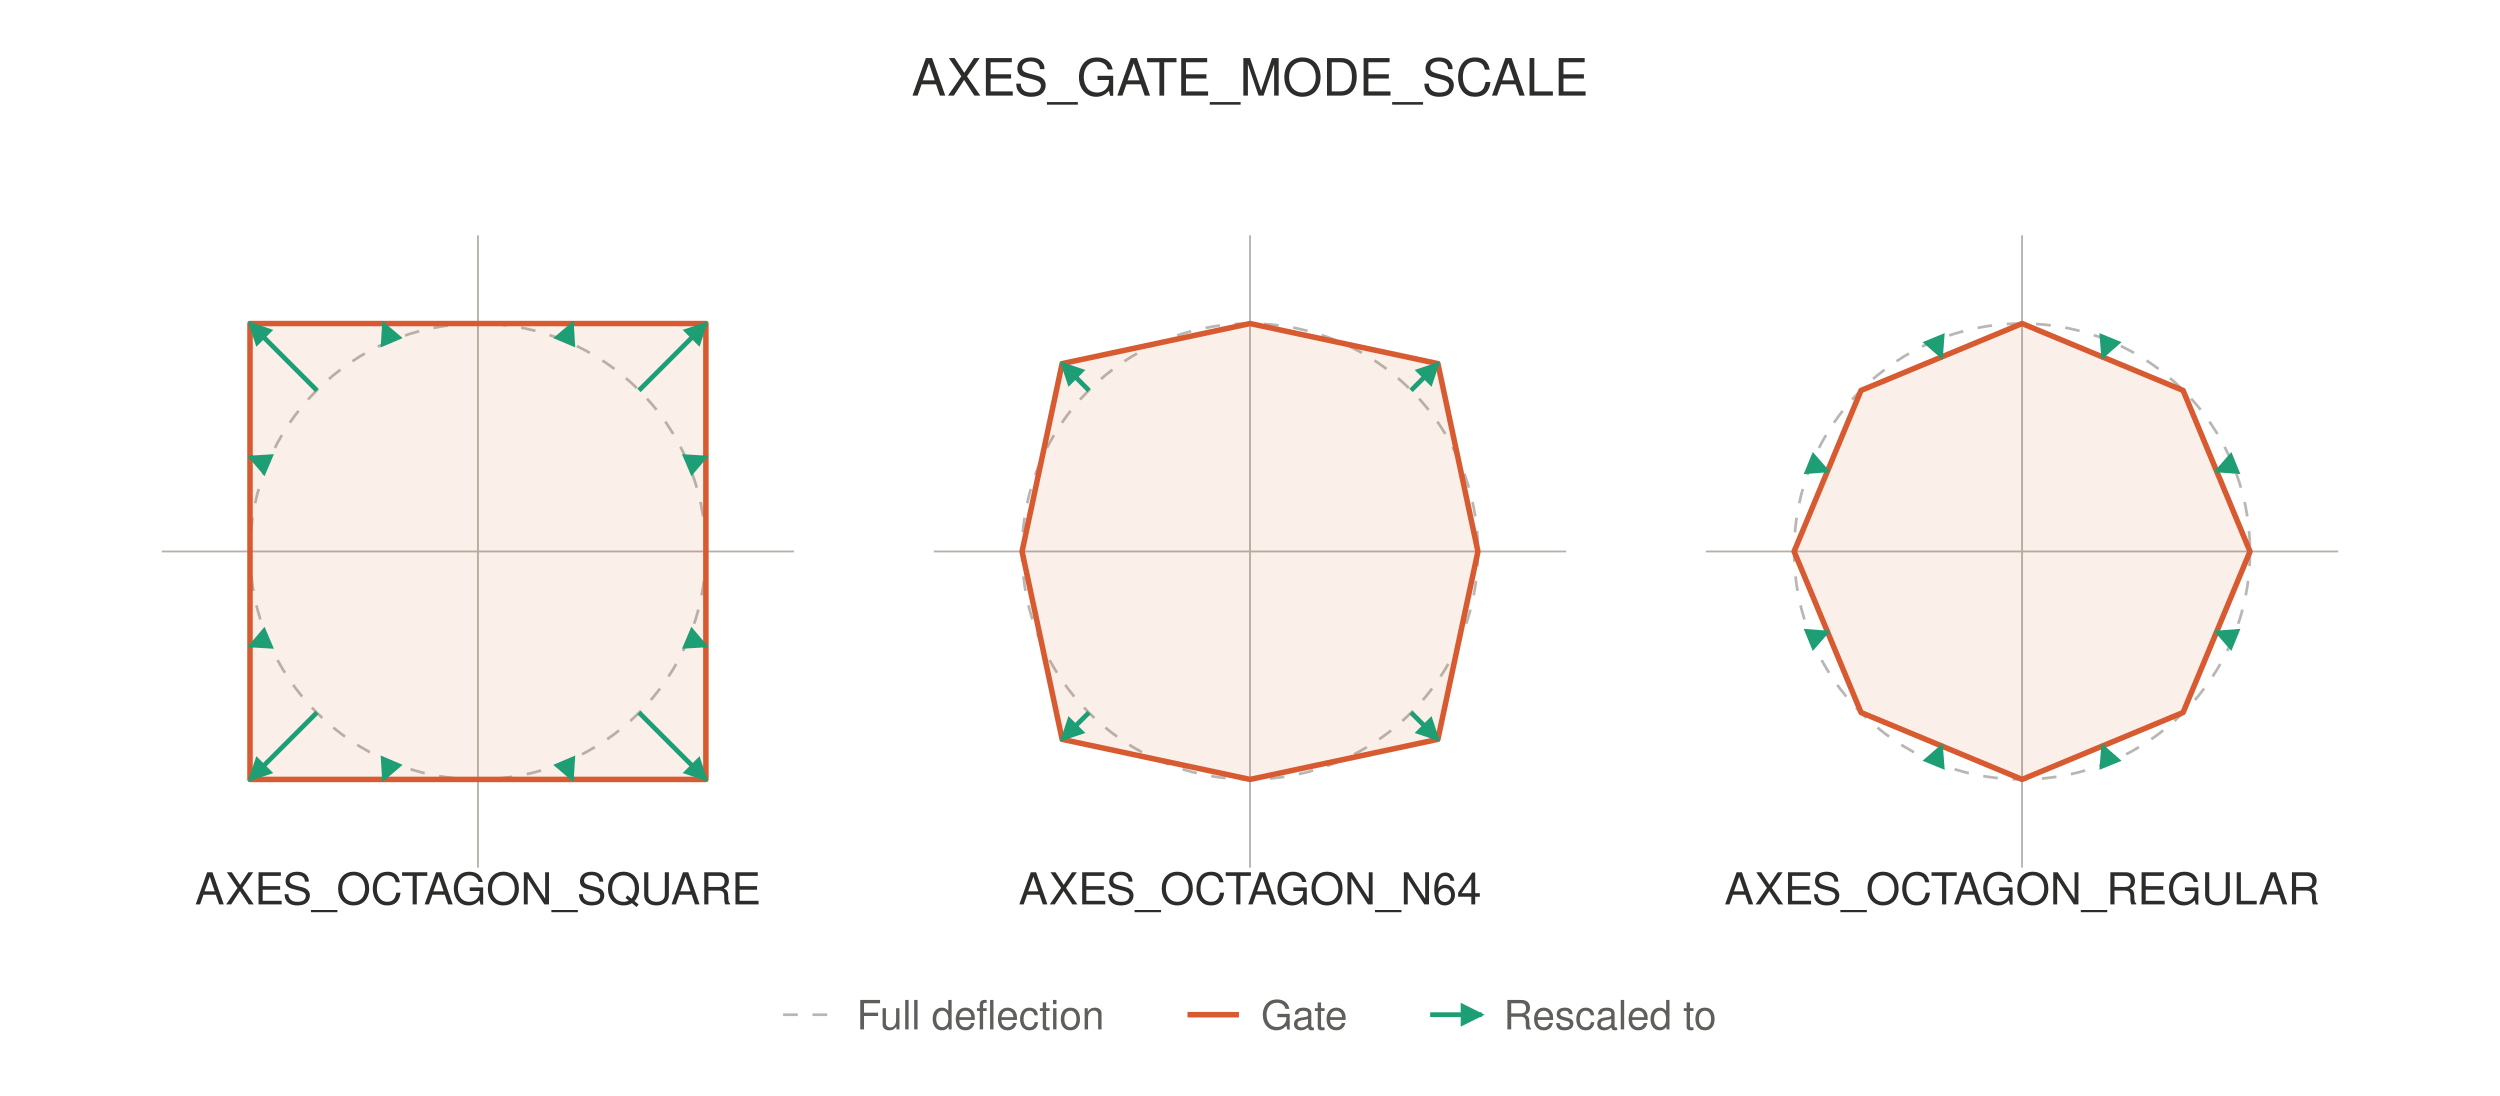
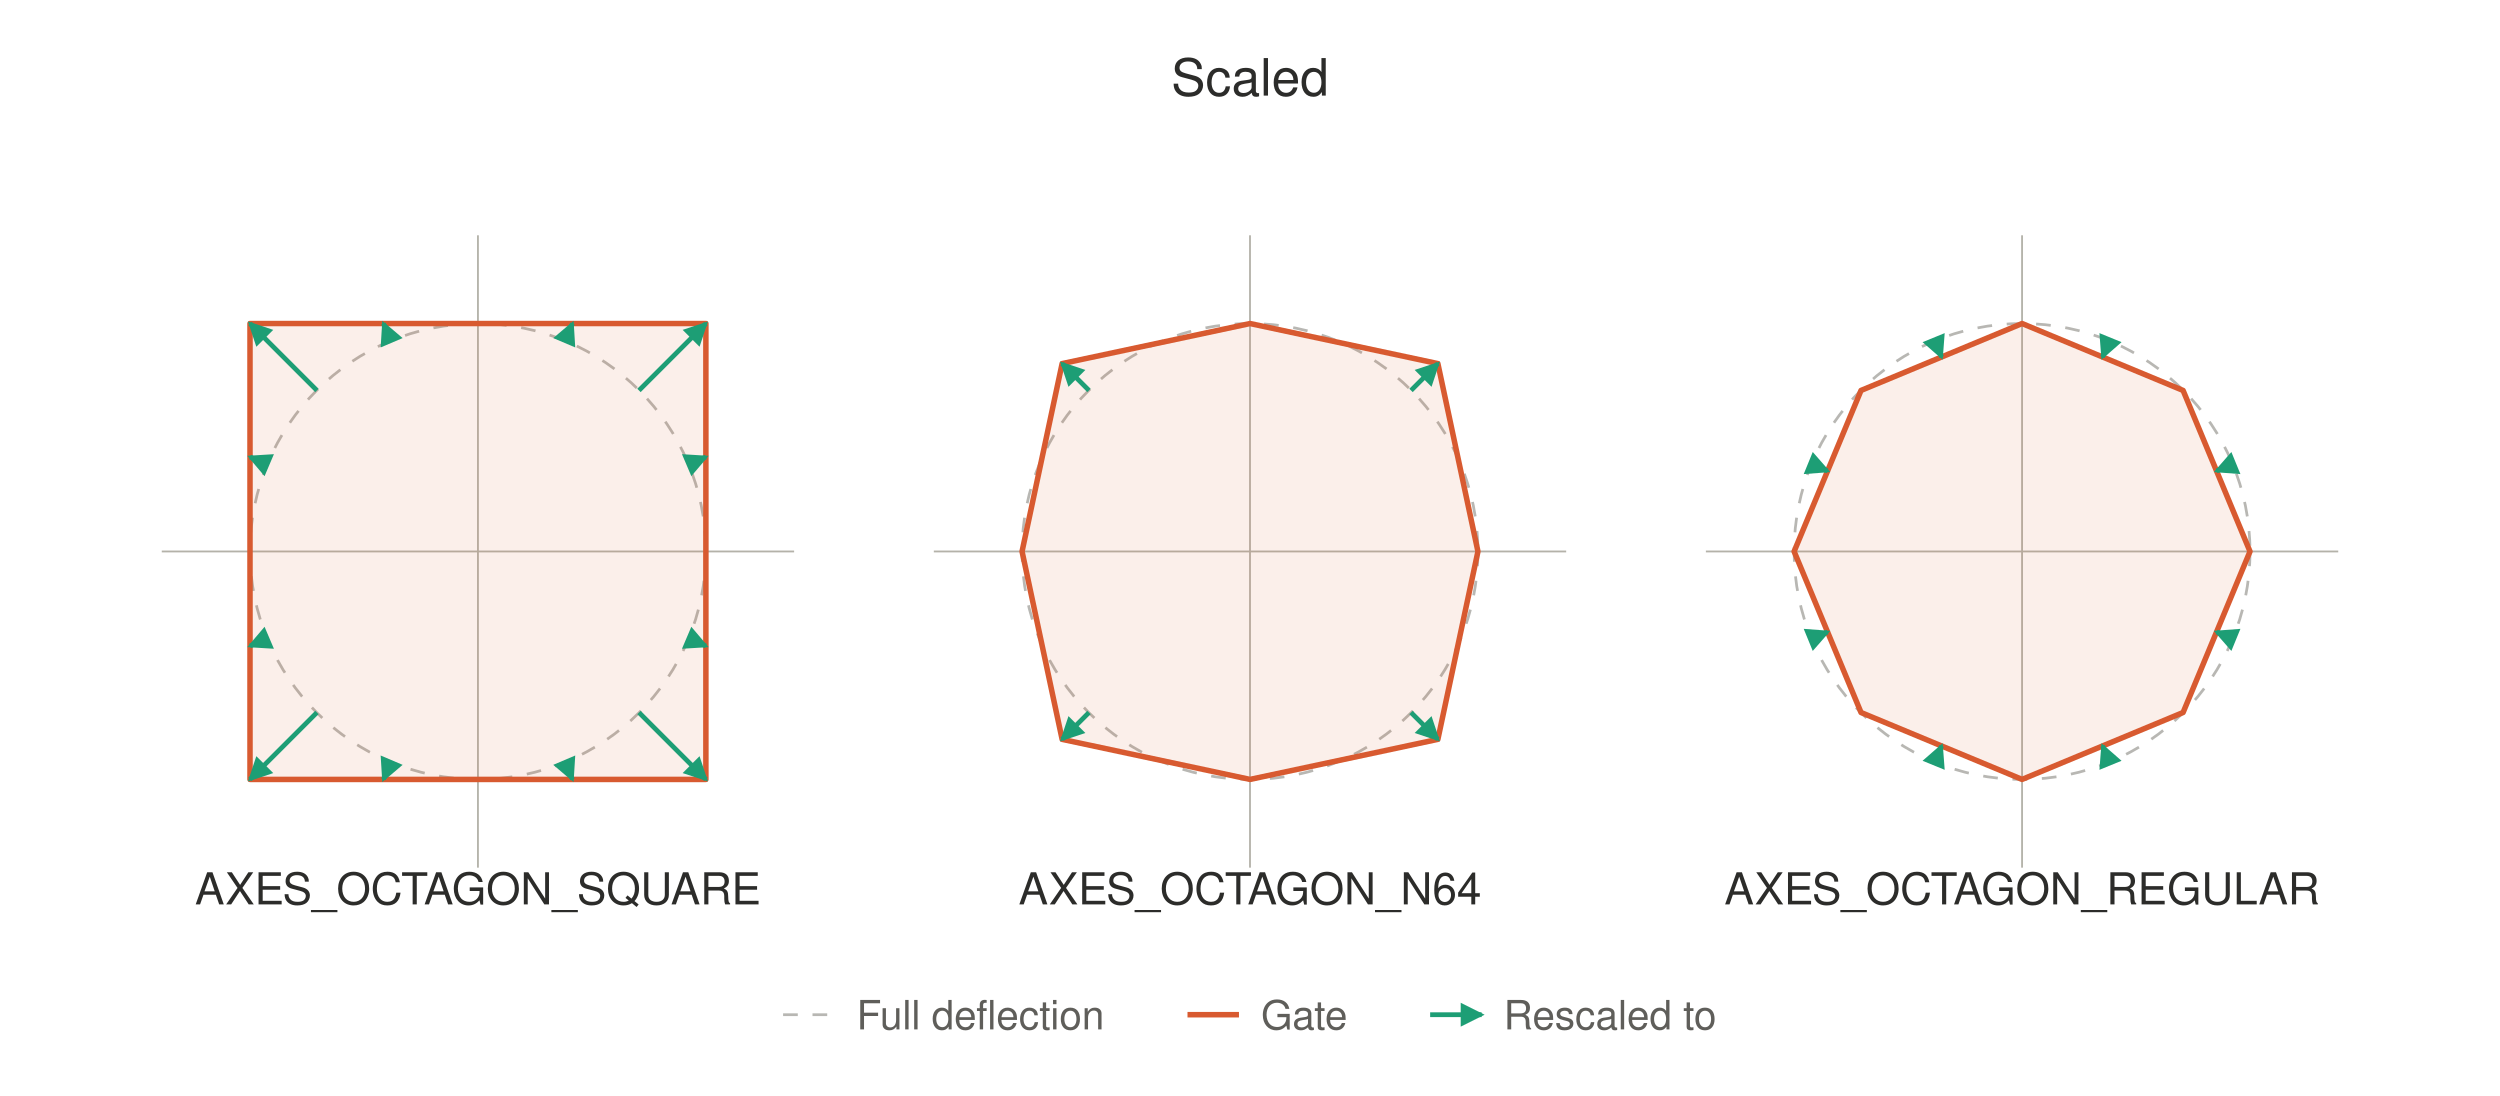
<svg xmlns="http://www.w3.org/2000/svg" width="680" height="298" viewBox="0 0 680 298" role="img" aria-label="Scaled gates for the three octagon presets">
  <defs>
    <marker id="ah" viewBox="0 0 8 8" refX="7" refY="4" markerWidth="5" markerHeight="5" orient="auto">
      <path d="M0,0 L8,4 L0,8 z" fill="#1D9E75" />
    </marker>
  </defs>
  <style>
  text { font-family: -apple-system, BlinkMacSystemFont, "Segoe UI", Helvetica, Arial, sans-serif; }
  .title { font-size: 14px; font-weight: 500; fill: #2C2C2A; }
  .col   { font-size: 12px; font-weight: 500; fill: #2C2C2A; }
  .label { font-size: 11px; fill: #5F5E5A; }
  .axis  { stroke: #B4B2A9; stroke-width: 0.5; }
  .hair  { fill: none; stroke: #888780; stroke-width: 0.75; stroke-dasharray: 4 4; opacity: 0.6; }
  .gate  { fill: #D85A30; fill-opacity: 0.10; stroke: #D85A30; stroke-width: 1.5; stroke-linejoin: round; }
  .dead  { fill: #D85A30; fill-opacity: 0.28; stroke: none; }
  .arrow { stroke: #1D9E75; stroke-width: 1.3; fill: none; }
</style>
-   <text class="title" x="340" y="26" text-anchor="middle">AXES_GATE_MODE_SCALE</text>
+   <text class="title" x="340" y="26" text-anchor="middle">Scaled</text>
  <line class="axis" x1="44.0" y1="150" x2="216.0" y2="150" />
  <line class="axis" x1="130" y1="64.0" x2="130" y2="236.0" />
  <circle class="hair" cx="130" cy="150" r="62" />
  <polygon class="gate" points="192.0,150.0 192.0,88.0 130.0,88.0 68.0,88.0 68.0,150.0 68.0,212.0 130.0,212.0 192.0,212.0" />
  <line class="arrow" marker-end="url(#ah)" x1="187.3" y1="126.3" x2="192.0" y2="124.3" />
  <line class="arrow" marker-end="url(#ah)" x1="173.8" y1="106.2" x2="192.0" y2="88.0" />
  <line class="arrow" marker-end="url(#ah)" x1="153.7" y1="92.7" x2="155.7" y2="88.0" />
  <line class="arrow" marker-end="url(#ah)" x1="106.3" y1="92.7" x2="104.3" y2="88.0" />
  <line class="arrow" marker-end="url(#ah)" x1="86.2" y1="106.2" x2="68.0" y2="88.0" />
  <line class="arrow" marker-end="url(#ah)" x1="72.7" y1="126.3" x2="68.0" y2="124.3" />
  <line class="arrow" marker-end="url(#ah)" x1="72.7" y1="173.7" x2="68.0" y2="175.7" />
  <line class="arrow" marker-end="url(#ah)" x1="86.2" y1="193.8" x2="68.0" y2="212.0" />
  <line class="arrow" marker-end="url(#ah)" x1="106.3" y1="207.3" x2="104.3" y2="212.0" />
  <line class="arrow" marker-end="url(#ah)" x1="153.7" y1="207.3" x2="155.7" y2="212.0" />
  <line class="arrow" marker-end="url(#ah)" x1="173.8" y1="193.8" x2="192.0" y2="212.0" />
  <line class="arrow" marker-end="url(#ah)" x1="187.3" y1="173.7" x2="192.0" y2="175.7" />
  <text class="col" x="130" y="246" text-anchor="middle">AXES_OCTAGON_SQUARE</text>
  <line class="axis" x1="254.0" y1="150" x2="426.0" y2="150" />
  <line class="axis" x1="340" y1="64.0" x2="340" y2="236.0" />
  <circle class="hair" cx="340" cy="150" r="62" />
  <polygon class="gate" points="402.0,150.0 391.1,98.9 340.0,88.0 288.9,98.9 278.0,150.0 288.9,201.1 340.0,212.0 391.1,201.1" />
  <line class="arrow" marker-end="url(#ah)" x1="383.8" y1="106.2" x2="391.1" y2="98.9" />
  <line class="arrow" marker-end="url(#ah)" x1="296.2" y1="106.2" x2="288.9" y2="98.9" />
  <line class="arrow" marker-end="url(#ah)" x1="296.2" y1="193.8" x2="288.9" y2="201.1" />
  <line class="arrow" marker-end="url(#ah)" x1="383.8" y1="193.8" x2="391.1" y2="201.1" />
  <text class="col" x="340" y="246" text-anchor="middle">AXES_OCTAGON_N64</text>
  <line class="axis" x1="464.0" y1="150" x2="636.0" y2="150" />
  <line class="axis" x1="550" y1="64.0" x2="550" y2="236.0" />
  <circle class="hair" cx="550" cy="150" r="62" />
  <polygon class="gate" points="612.0,150.0 593.8,106.2 550.0,88.0 506.2,106.2 488.0,150.0 506.2,193.8 550.0,212.0 593.8,193.8" />
  <line class="arrow" marker-end="url(#ah)" x1="607.3" y1="126.3" x2="602.9" y2="128.1" />
  <line class="arrow" marker-end="url(#ah)" x1="573.7" y1="92.7" x2="571.9" y2="97.1" />
  <line class="arrow" marker-end="url(#ah)" x1="526.3" y1="92.7" x2="528.1" y2="97.1" />
  <line class="arrow" marker-end="url(#ah)" x1="492.7" y1="126.3" x2="497.1" y2="128.1" />
  <line class="arrow" marker-end="url(#ah)" x1="492.7" y1="173.7" x2="497.1" y2="171.9" />
  <line class="arrow" marker-end="url(#ah)" x1="526.3" y1="207.3" x2="528.1" y2="202.9" />
  <line class="arrow" marker-end="url(#ah)" x1="573.7" y1="207.3" x2="571.9" y2="202.9" />
  <line class="arrow" marker-end="url(#ah)" x1="607.3" y1="173.7" x2="602.9" y2="171.9" />
  <text class="col" x="550" y="246" text-anchor="middle">AXES_OCTAGON_REGULAR</text>
  <line class="hair" x1="213.0" y1="276" x2="227.0" y2="276" />
  <text class="label" x="233.0" y="280">Full deflection</text>
  <line class="gate" x1="323.0" y1="276" x2="337.0" y2="276" />
  <text class="label" x="343.0" y="280">Gate</text>
  <line class="arrow" marker-end="url(#ah)" x1="389.0" y1="276" x2="403.0" y2="276" />
  <text class="label" x="409.0" y="280">Rescaled to</text>
</svg>
